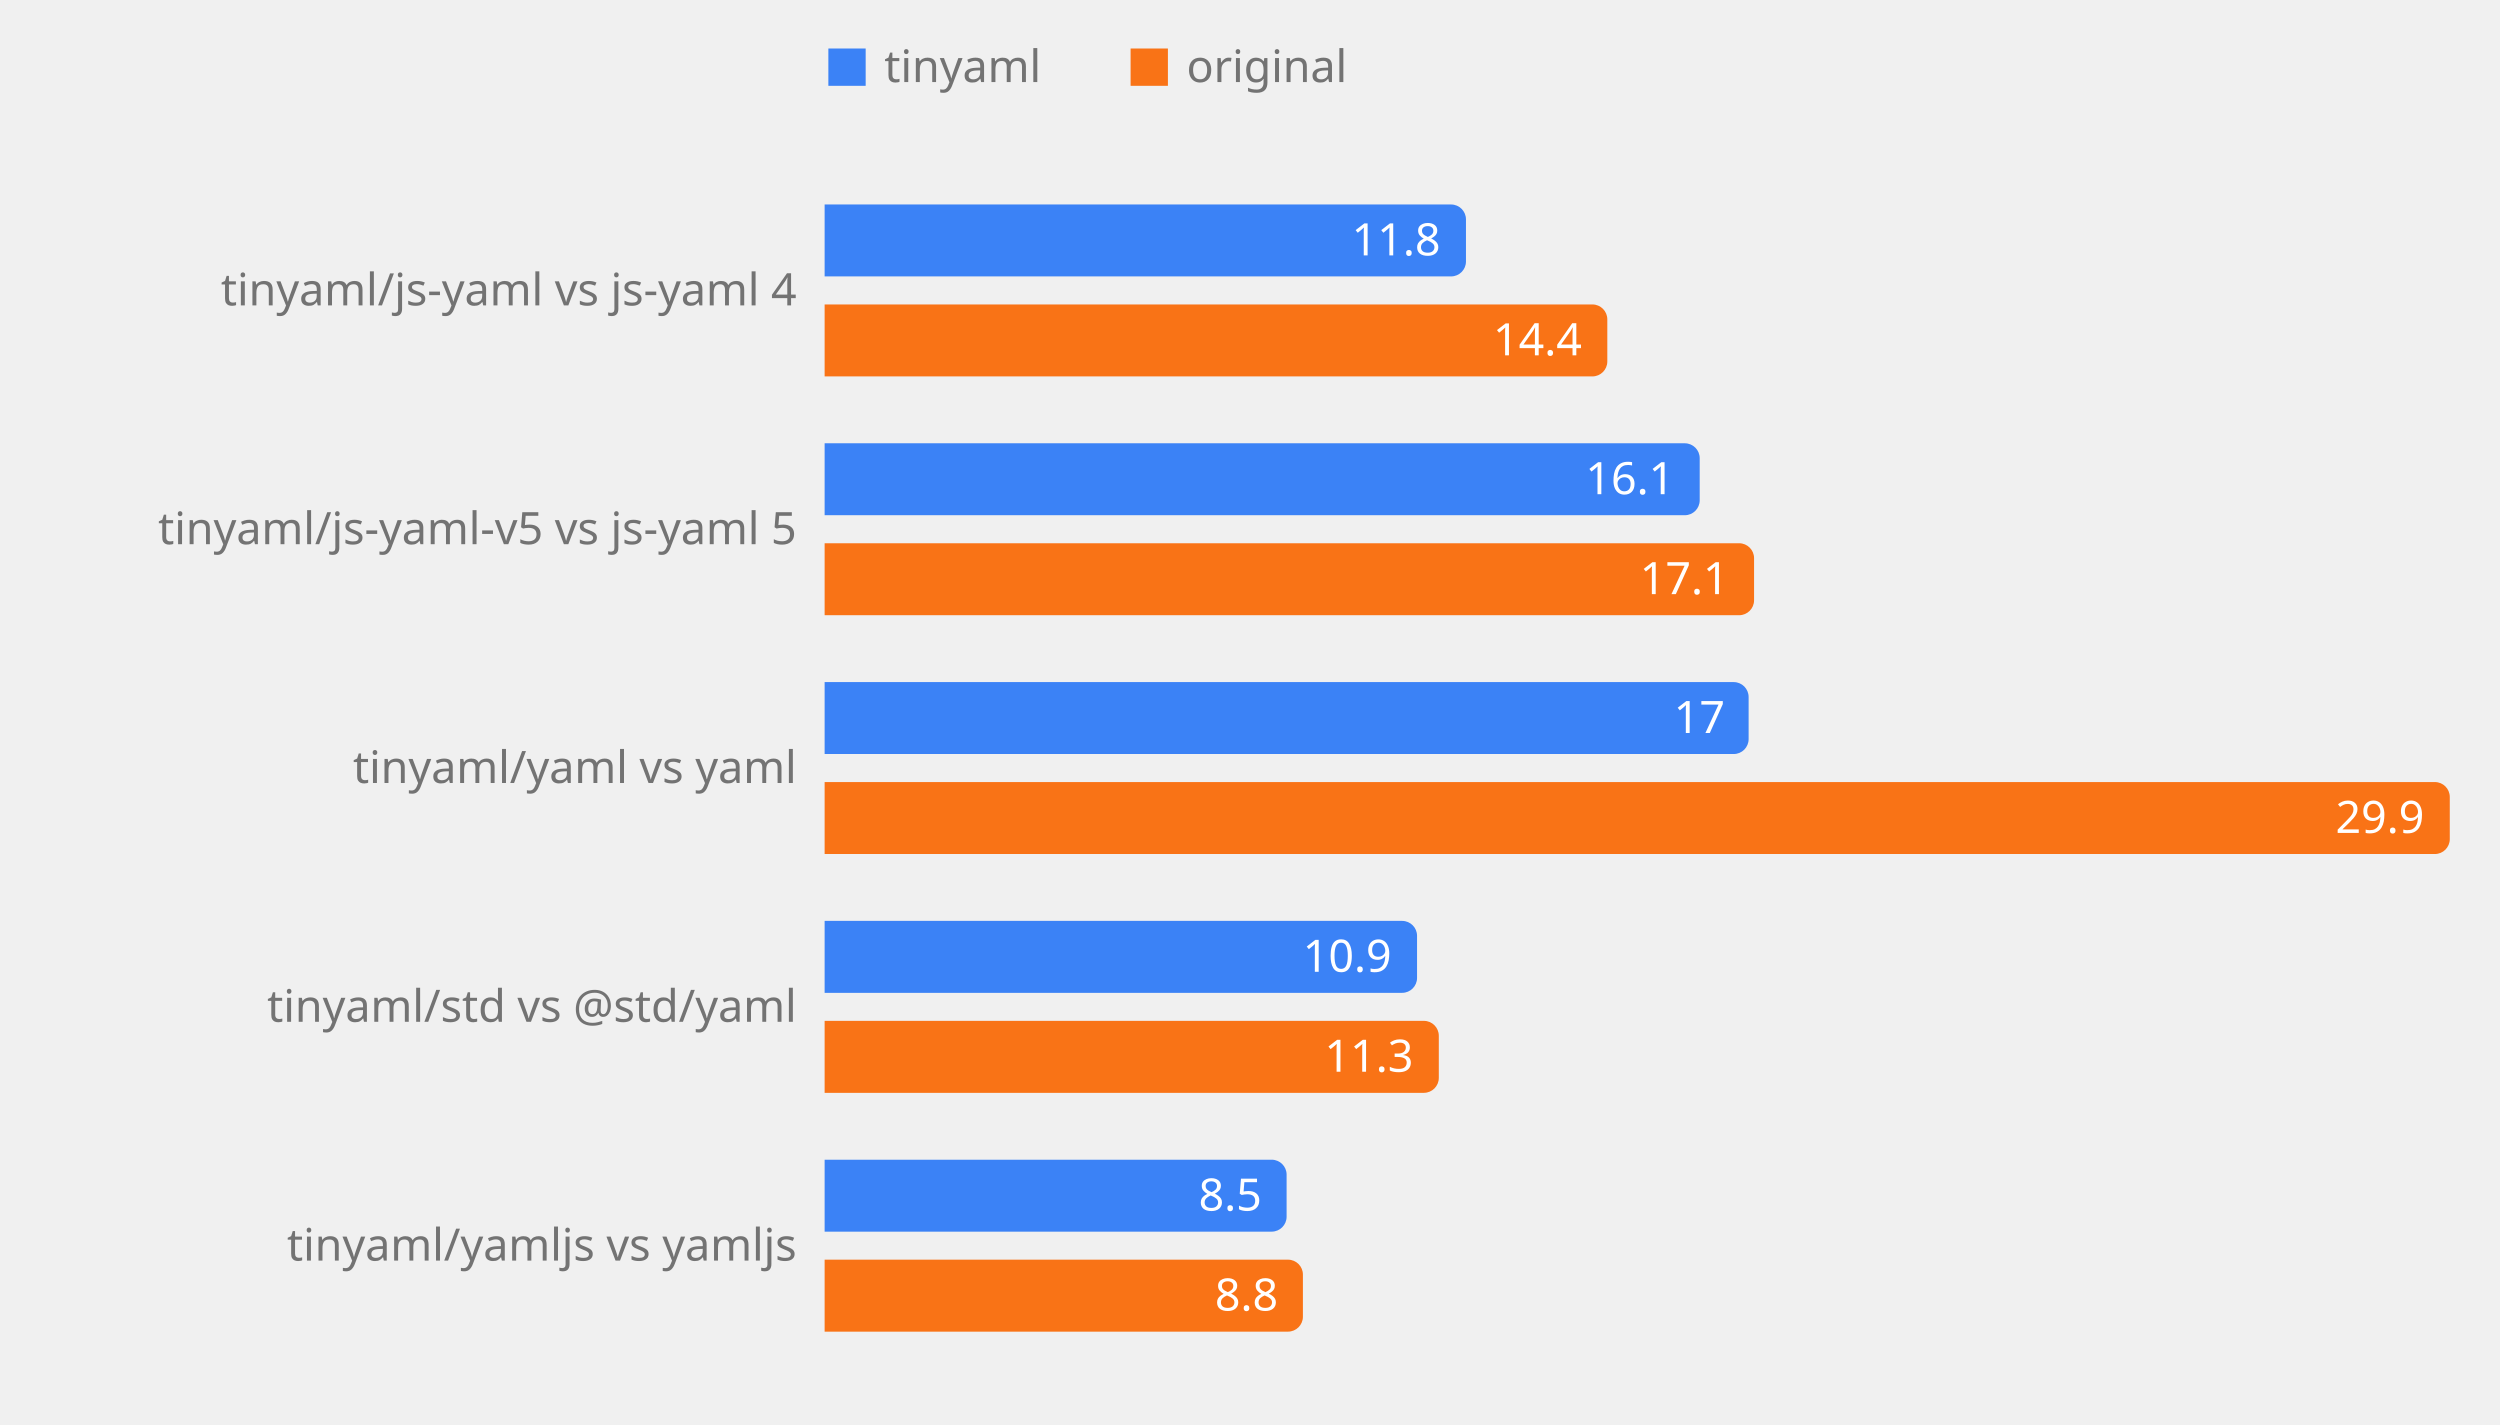
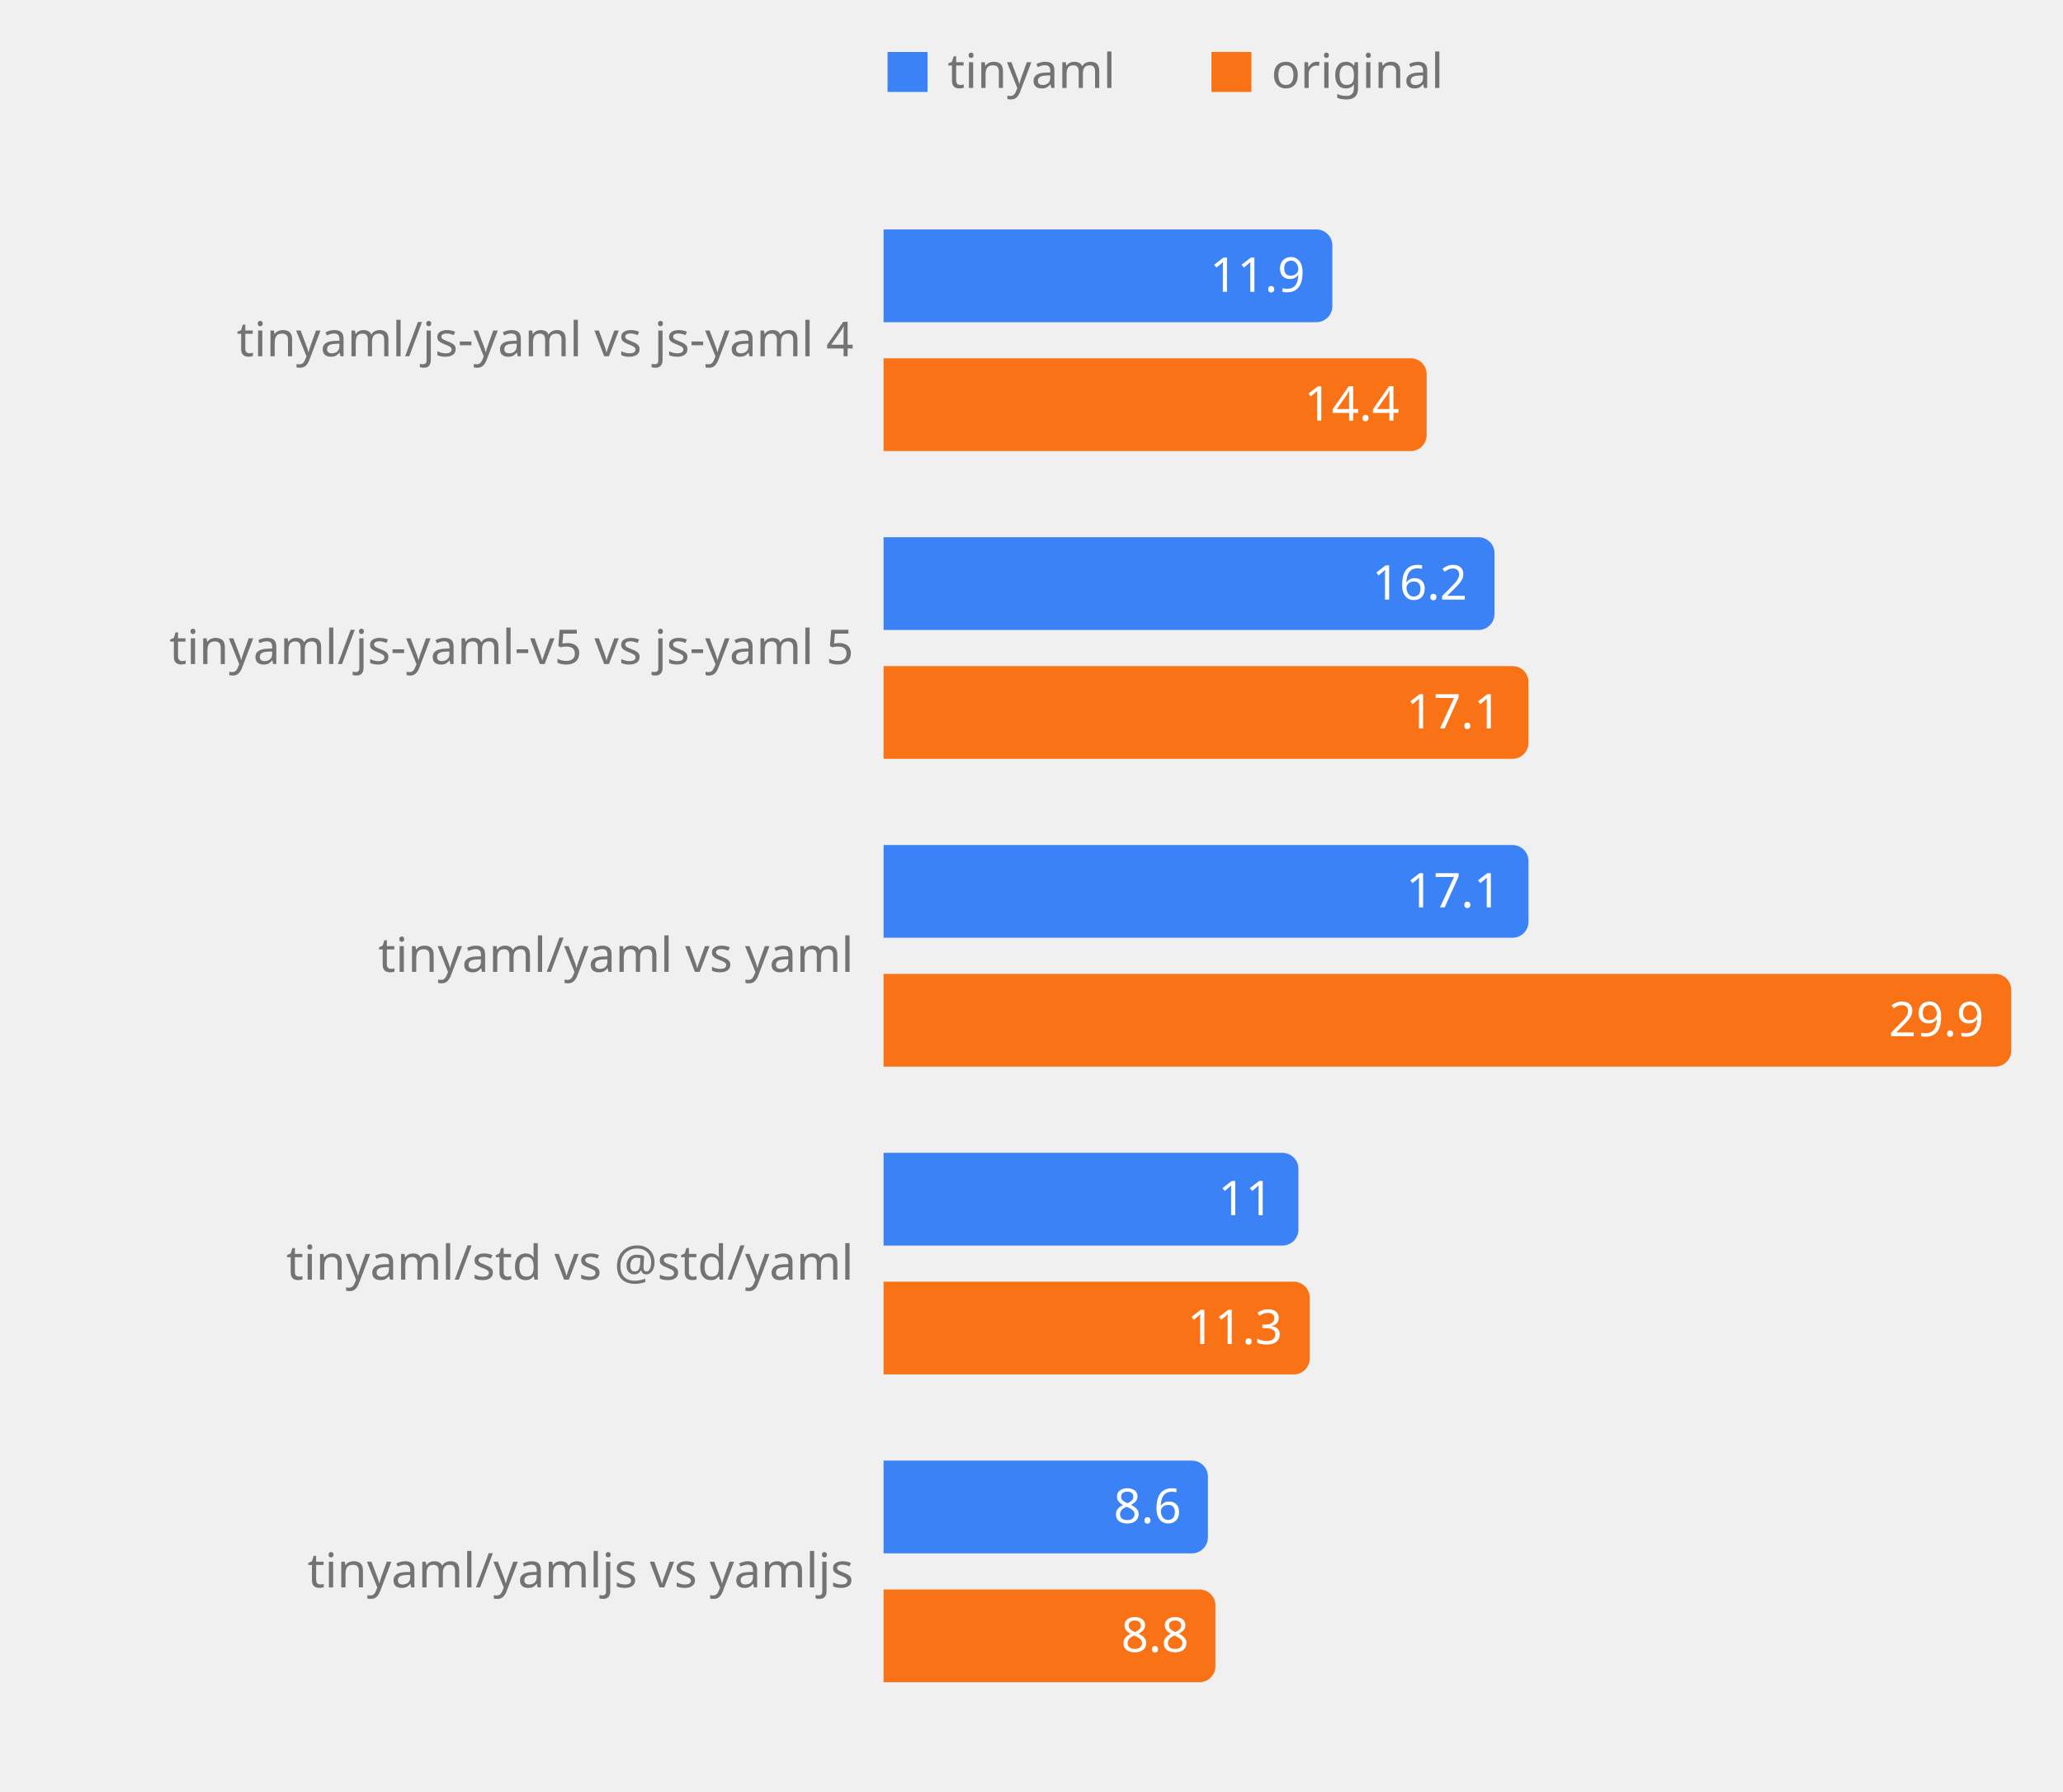
- <svg xmlns="http://www.w3.org/2000/svg" role="img" aria-label="Bundle size, KiB gzip" version="1.1" class="marks" width="670" height="381.68" viewBox="0 0 670 381.68">
+ <svg xmlns="http://www.w3.org/2000/svg" role="img" aria-label="Bundle size, KiB gzip" version="1.1" class="marks" width="516" height="448.24" viewBox="0 0 516 448.24">
  <g fill="none" stroke-miterlimit="4" transform="translate(221,42)">
    <g class="mark-group role-frame root">
      <g transform="translate(0,0)">
-         <path class="background" d="M0,0h437v327.68h-437Z" />
+         <path class="background" d="M0,0h283v394.24h-283Z" />
        <g>
          <g class="mark-group role-axis">
-             <g transform="translate(0.5,328.18)">
+             <g transform="translate(0.5,394.74)">
              <path class="background" d="M0,0h0v0h0Z" pointer-events="none" />
              <g />
            </g>
          </g>
          <g class="mark-group role-axis">
            <g transform="translate(0.5,0.5)">
              <path class="background" d="M0,0h0v0h0Z" pointer-events="none" />
              <g>
                <g class="mark-text role-axis-label" pointer-events="none">
-                   <text text-anchor="end" transform="translate(-8,39.34)" font-family="sans-serif" font-size="12px" fill="#737373" opacity="1">tinyaml/js-yaml vs js-yaml 4</text>
-                   <text text-anchor="end" transform="translate(-8,103.34)" font-family="sans-serif" font-size="12px" fill="#737373" opacity="1">tinyaml/js-yaml-v5 vs js-yaml 5</text>
-                   <text text-anchor="end" transform="translate(-8,167.34)" font-family="sans-serif" font-size="12px" fill="#737373" opacity="1">tinyaml/yaml vs yaml</text>
-                   <text text-anchor="end" transform="translate(-8,231.34)" font-family="sans-serif" font-size="12px" fill="#737373" opacity="1">tinyaml/std vs @std/yaml</text>
-                   <text text-anchor="end" transform="translate(-8,295.34)" font-family="sans-serif" font-size="12px" fill="#737373" opacity="1">tinyaml/yamljs vs yamljs</text>
+                   <text text-anchor="end" transform="translate(-8,46.62)" font-family="sans-serif" font-size="12px" fill="#737373" opacity="1">tinyaml/js-yaml vs js-yaml 4</text>
+                   <text text-anchor="end" transform="translate(-8,123.62)" font-family="sans-serif" font-size="12px" fill="#737373" opacity="1">tinyaml/js-yaml-v5 vs js-yaml 5</text>
+                   <text text-anchor="end" transform="translate(-8,200.62)" font-family="sans-serif" font-size="12px" fill="#737373" opacity="1">tinyaml/yaml vs yaml</text>
+                   <text text-anchor="end" transform="translate(-8,277.62)" font-family="sans-serif" font-size="12px" fill="#737373" opacity="1">tinyaml/std vs @std/yaml</text>
+                   <text text-anchor="end" transform="translate(-8,354.62)" font-family="sans-serif" font-size="12px" fill="#737373" opacity="1">tinyaml/yamljs vs yamljs</text>
                </g>
              </g>
            </g>
          </g>
          <g class="mark-rect role-mark layer_0_marks">
-             <path d="M0,12.80L167.88,12.80C170.09,12.80,171.88,14.59,171.88,16.80L171.88,28.08C171.88,30.29,170.09,32.08,167.88,32.08L0,32.08C0,32.08,0,32.08,0,32.08L0,12.80C0,12.80,0,12.80,0,12.80Z" fill="#3b82f6" />
-             <path d="M0,39.59L205.76,39.59C207.96,39.59,209.76,41.38,209.76,43.59L209.76,54.88C209.76,57.08,207.96,58.88,205.76,58.88L0,58.88C0,58.88,0,58.88,0,58.88L0,39.59C0,39.59,0,39.59,0,39.59Z" fill="#f97316" />
-             <path d="M0,76.80L230.52,76.80C232.73,76.80,234.52,78.59,234.52,80.80L234.52,92.08C234.52,94.29,232.73,96.08,230.52,96.08L0,96.08C0,96.08,0,96.08,0,96.08L0,76.80C0,76.80,0,76.80,0,76.80Z" fill="#3b82f6" />
-             <path d="M0,103.59L245.09,103.59C247.29,103.59,249.09,105.38,249.09,107.59L249.09,118.88C249.09,121.08,247.29,122.88,245.09,122.88L0,122.88C0,122.88,0,122.88,0,122.88L0,103.59C0,103.59,0,103.59,0,103.59Z" fill="#f97316" />
-             <path d="M0,140.8L243.63,140.8C245.84,140.8,247.63,142.59,247.63,144.8L247.63,156.08C247.63,158.29,245.84,160.08,243.63,160.08L0,160.08C0,160.08,0,160.08,0,160.08L0,140.8C0,140.8,0,140.8,0,140.8Z" fill="#3b82f6" />
-             <path d="M0,167.59L431.54,167.59C433.75,167.59,435.54,169.38,435.54,171.59L435.54,182.88C435.54,185.08,433.75,186.88,431.54,186.88L0,186.88C0,186.88,0,186.88,0,186.88L0,167.59C0,167.59,0,167.59,0,167.59Z" fill="#f97316" />
-             <path d="M0,204.8L154.77,204.8C156.98,204.8,158.77,206.59,158.77,208.8L158.77,220.08C158.77,222.29,156.98,224.08,154.77,224.08L0,224.08C0,224.08,0,224.08,0,224.08L0,204.8C0,204.8,0,204.8,0,204.8Z" fill="#3b82f6" />
-             <path d="M0,231.59L160.60,231.59C162.81,231.59,164.60,233.38,164.60,235.59L164.60,246.88C164.60,249.08,162.81,250.88,160.60,250.88L0,250.88C0,250.88,0,250.88,0,250.88L0,231.59C0,231.59,0,231.59,0,231.59Z" fill="#f97316" />
-             <path d="M0,268.8L119.81,268.8C122.02,268.8,123.81,270.59,123.81,272.8L123.81,284.08C123.81,286.29,122.02,288.08,119.81,288.08L0,288.08C0,288.08,0,288.08,0,288.08L0,268.8C0,268.8,0,268.8,0,268.8Z" fill="#3b82f6" />
-             <path d="M0,295.59L124.18,295.59C126.39,295.59,128.18,297.38,128.18,299.59L128.18,310.88C128.18,313.08,126.39,314.88,124.18,314.88L0,314.88C0,314.88,0,314.88,0,314.88L0,295.59C0,295.59,0,295.59,0,295.59Z" fill="#f97316" />
+             <path d="M0,15.40L108.25,15.40C110.46,15.40,112.25,17.19,112.25,19.40L112.25,34.60C112.25,36.81,110.46,38.60,108.25,38.60L0,38.60C0,38.60,0,38.60,0,38.60L0,15.40C0,15.40,0,15.40,0,15.40Z" fill="#3b82f6" />
+             <path d="M0,47.63L131.84,47.63C134.04,47.63,135.84,49.42,135.84,51.63L135.84,66.84C135.84,69.04,134.04,70.84,131.84,70.84L0,70.84C0,70.84,0,70.84,0,70.84L0,47.63C0,47.63,0,47.63,0,47.63Z" fill="#f97316" />
+             <path d="M0,92.4L148.81,92.4C151.02,92.4,152.81,94.19,152.81,96.4L152.81,111.60C152.81,113.81,151.02,115.60,148.81,115.60L0,115.60C0,115.60,0,115.60,0,115.60L0,92.4C0,92.4,0,92.4,0,92.4Z" fill="#3b82f6" />
+             <path d="M0,124.63L157.31,124.63C159.51,124.63,161.31,126.42,161.31,128.63L161.31,143.84C161.31,146.04,159.51,147.84,157.31,147.84L0,147.84C0,147.84,0,147.84,0,147.84L0,124.63C0,124.63,0,124.63,0,124.63Z" fill="#f97316" />
+             <path d="M0,169.4L157.31,169.4C159.51,169.4,161.31,171.19,161.31,173.4L161.31,188.60C161.31,190.81,159.51,192.60,157.31,192.60L0,192.60C0,192.60,0,192.60,0,192.60L0,169.4C0,169.4,0,169.4,0,169.4Z" fill="#3b82f6" />
+             <path d="M0,201.63L278.05,201.63C280.26,201.63,282.05,203.42,282.05,205.63L282.05,220.84C282.05,223.04,280.26,224.84,278.05,224.84L0,224.84C0,224.84,0,224.84,0,224.84L0,201.63C0,201.63,0,201.63,0,201.63Z" fill="#f97316" />
+             <path d="M0,246.4L99.76,246.4C101.97,246.4,103.76,248.19,103.76,250.4L103.76,265.60C103.76,267.81,101.97,269.60,99.76,269.60L0,269.60C0,269.60,0,269.60,0,269.60L0,246.4C0,246.4,0,246.4,0,246.4Z" fill="#3b82f6" />
+             <path d="M0,278.63L102.59,278.63C104.80,278.63,106.59,280.42,106.59,282.63L106.59,297.84C106.59,300.04,104.80,301.84,102.59,301.84L0,301.84C0,301.84,0,301.84,0,301.84L0,278.63C0,278.63,0,278.63,0,278.63Z" fill="#f97316" />
+             <path d="M0,323.4L77.12,323.4C79.33,323.4,81.12,325.19,81.12,327.4L81.12,342.60C81.12,344.81,79.33,346.60,77.12,346.60L0,346.60C0,346.60,0,346.60,0,346.60L0,323.4C0,323.4,0,323.4,0,323.4Z" fill="#3b82f6" />
+             <path d="M0,355.63L79.01,355.63C81.22,355.63,83.01,357.42,83.01,359.63L83.01,374.84C83.01,377.04,81.22,378.84,79.01,378.84L0,378.84C0,378.84,0,378.84,0,378.84L0,355.63C0,355.63,0,355.63,0,355.63Z" fill="#f97316" />
          </g>
          <g class="mark-text role-mark">
-             <text text-anchor="middle" transform="translate(153.16,26.44)" font-family="sans-serif" font-size="12px" font-weight="500" fill="#ffffff">11.8</text>
-             <text text-anchor="middle" transform="translate(191.04,53.23)" font-family="sans-serif" font-size="12px" font-weight="500" fill="#ffffff">14.4</text>
-             <text text-anchor="middle" transform="translate(215.80,90.44)" font-family="sans-serif" font-size="12px" font-weight="500" fill="#ffffff">16.1</text>
-             <text text-anchor="middle" transform="translate(230.37,117.23)" font-family="sans-serif" font-size="12px" font-weight="500" fill="#ffffff">17.1</text>
-             <text text-anchor="middle" transform="translate(234.43,154.44)" font-family="sans-serif" font-size="12px" font-weight="500" fill="#ffffff">17</text>
-             <text text-anchor="middle" transform="translate(416.82,181.23)" font-family="sans-serif" font-size="12px" font-weight="500" fill="#ffffff">29.9</text>
-             <text text-anchor="middle" transform="translate(140.05,218.44)" font-family="sans-serif" font-size="12px" font-weight="500" fill="#ffffff">10.9</text>
-             <text text-anchor="middle" transform="translate(145.88,245.23)" font-family="sans-serif" font-size="12px" font-weight="500" fill="#ffffff">11.3</text>
-             <text text-anchor="middle" transform="translate(108.69,282.44)" font-family="sans-serif" font-size="12px" font-weight="500" fill="#ffffff">8.5</text>
-             <text text-anchor="middle" transform="translate(113.06,309.23)" font-family="sans-serif" font-size="12px" font-weight="500" fill="#ffffff">8.8</text>
+             <text text-anchor="middle" transform="translate(93.53,31.00)" font-family="sans-serif" font-size="12px" font-weight="500" fill="#ffffff">11.9</text>
+             <text text-anchor="middle" transform="translate(117.12,63.23)" font-family="sans-serif" font-size="12px" font-weight="500" fill="#ffffff">14.4</text>
+             <text text-anchor="middle" transform="translate(134.09,108.00)" font-family="sans-serif" font-size="12px" font-weight="500" fill="#ffffff">16.2</text>
+             <text text-anchor="middle" transform="translate(142.59,140.23)" font-family="sans-serif" font-size="12px" font-weight="500" fill="#ffffff">17.1</text>
+             <text text-anchor="middle" transform="translate(142.59,185.00)" font-family="sans-serif" font-size="12px" font-weight="500" fill="#ffffff">17.1</text>
+             <text text-anchor="middle" transform="translate(263.33,217.23)" font-family="sans-serif" font-size="12px" font-weight="500" fill="#ffffff">29.9</text>
+             <text text-anchor="middle" transform="translate(90.56,262.00)" font-family="sans-serif" font-size="12px" font-weight="500" fill="#ffffff">11</text>
+             <text text-anchor="middle" transform="translate(87.87,294.23)" font-family="sans-serif" font-size="12px" font-weight="500" fill="#ffffff">11.3</text>
+             <text text-anchor="middle" transform="translate(66.00,339.00)" font-family="sans-serif" font-size="12px" font-weight="500" fill="#ffffff">8.6</text>
+             <text text-anchor="middle" transform="translate(67.89,371.23)" font-family="sans-serif" font-size="12px" font-weight="500" fill="#ffffff">8.8</text>
          </g>
          <g class="mark-group role-legend">
            <g transform="translate(0,-30)">
              <path class="background" d="M0,0h142v12h-142Z" pointer-events="none" />
              <g>
                <g class="mark-group role-legend-entry">
                  <g transform="translate(0,0)">
                    <path class="background" d="M0,0h0v0h0Z" pointer-events="none" />
                    <g>
                      <g class="mark-group role-scope">
                        <g transform="translate(0,0)">
                          <path class="background" d="M0,0h60.16v12h-60.16Z" pointer-events="none" opacity="1" />
                          <g>
                            <g class="mark-symbol role-legend-symbol" pointer-events="none">
                              <path transform="translate(6,6)" d="M-5,-5h10v10h-10Z" fill="#3b82f6" stroke-width="1.5" opacity="1" />
                            </g>
                            <g class="mark-text role-legend-label" pointer-events="none">
                              <text text-anchor="start" transform="translate(16,10)" font-family="sans-serif" font-size="12px" fill="#737373" opacity="1">tinyaml</text>
                            </g>
                          </g>
                        </g>
                        <g transform="translate(81,0)">
                          <path class="background" d="M0,0h60.16v12h-60.16Z" pointer-events="none" opacity="1" />
                          <g>
                            <g class="mark-symbol role-legend-symbol" pointer-events="none">
                              <path transform="translate(6,6)" d="M-5,-5h10v10h-10Z" fill="#f97316" stroke-width="1.5" opacity="1" />
                            </g>
                            <g class="mark-text role-legend-label" pointer-events="none">
                              <text text-anchor="start" transform="translate(16,10)" font-family="sans-serif" font-size="12px" fill="#737373" opacity="1">original</text>
                            </g>
                          </g>
                        </g>
                      </g>
                    </g>
                  </g>
                </g>
              </g>
            </g>
          </g>
        </g>
      </g>
    </g>
  </g>
</svg>
